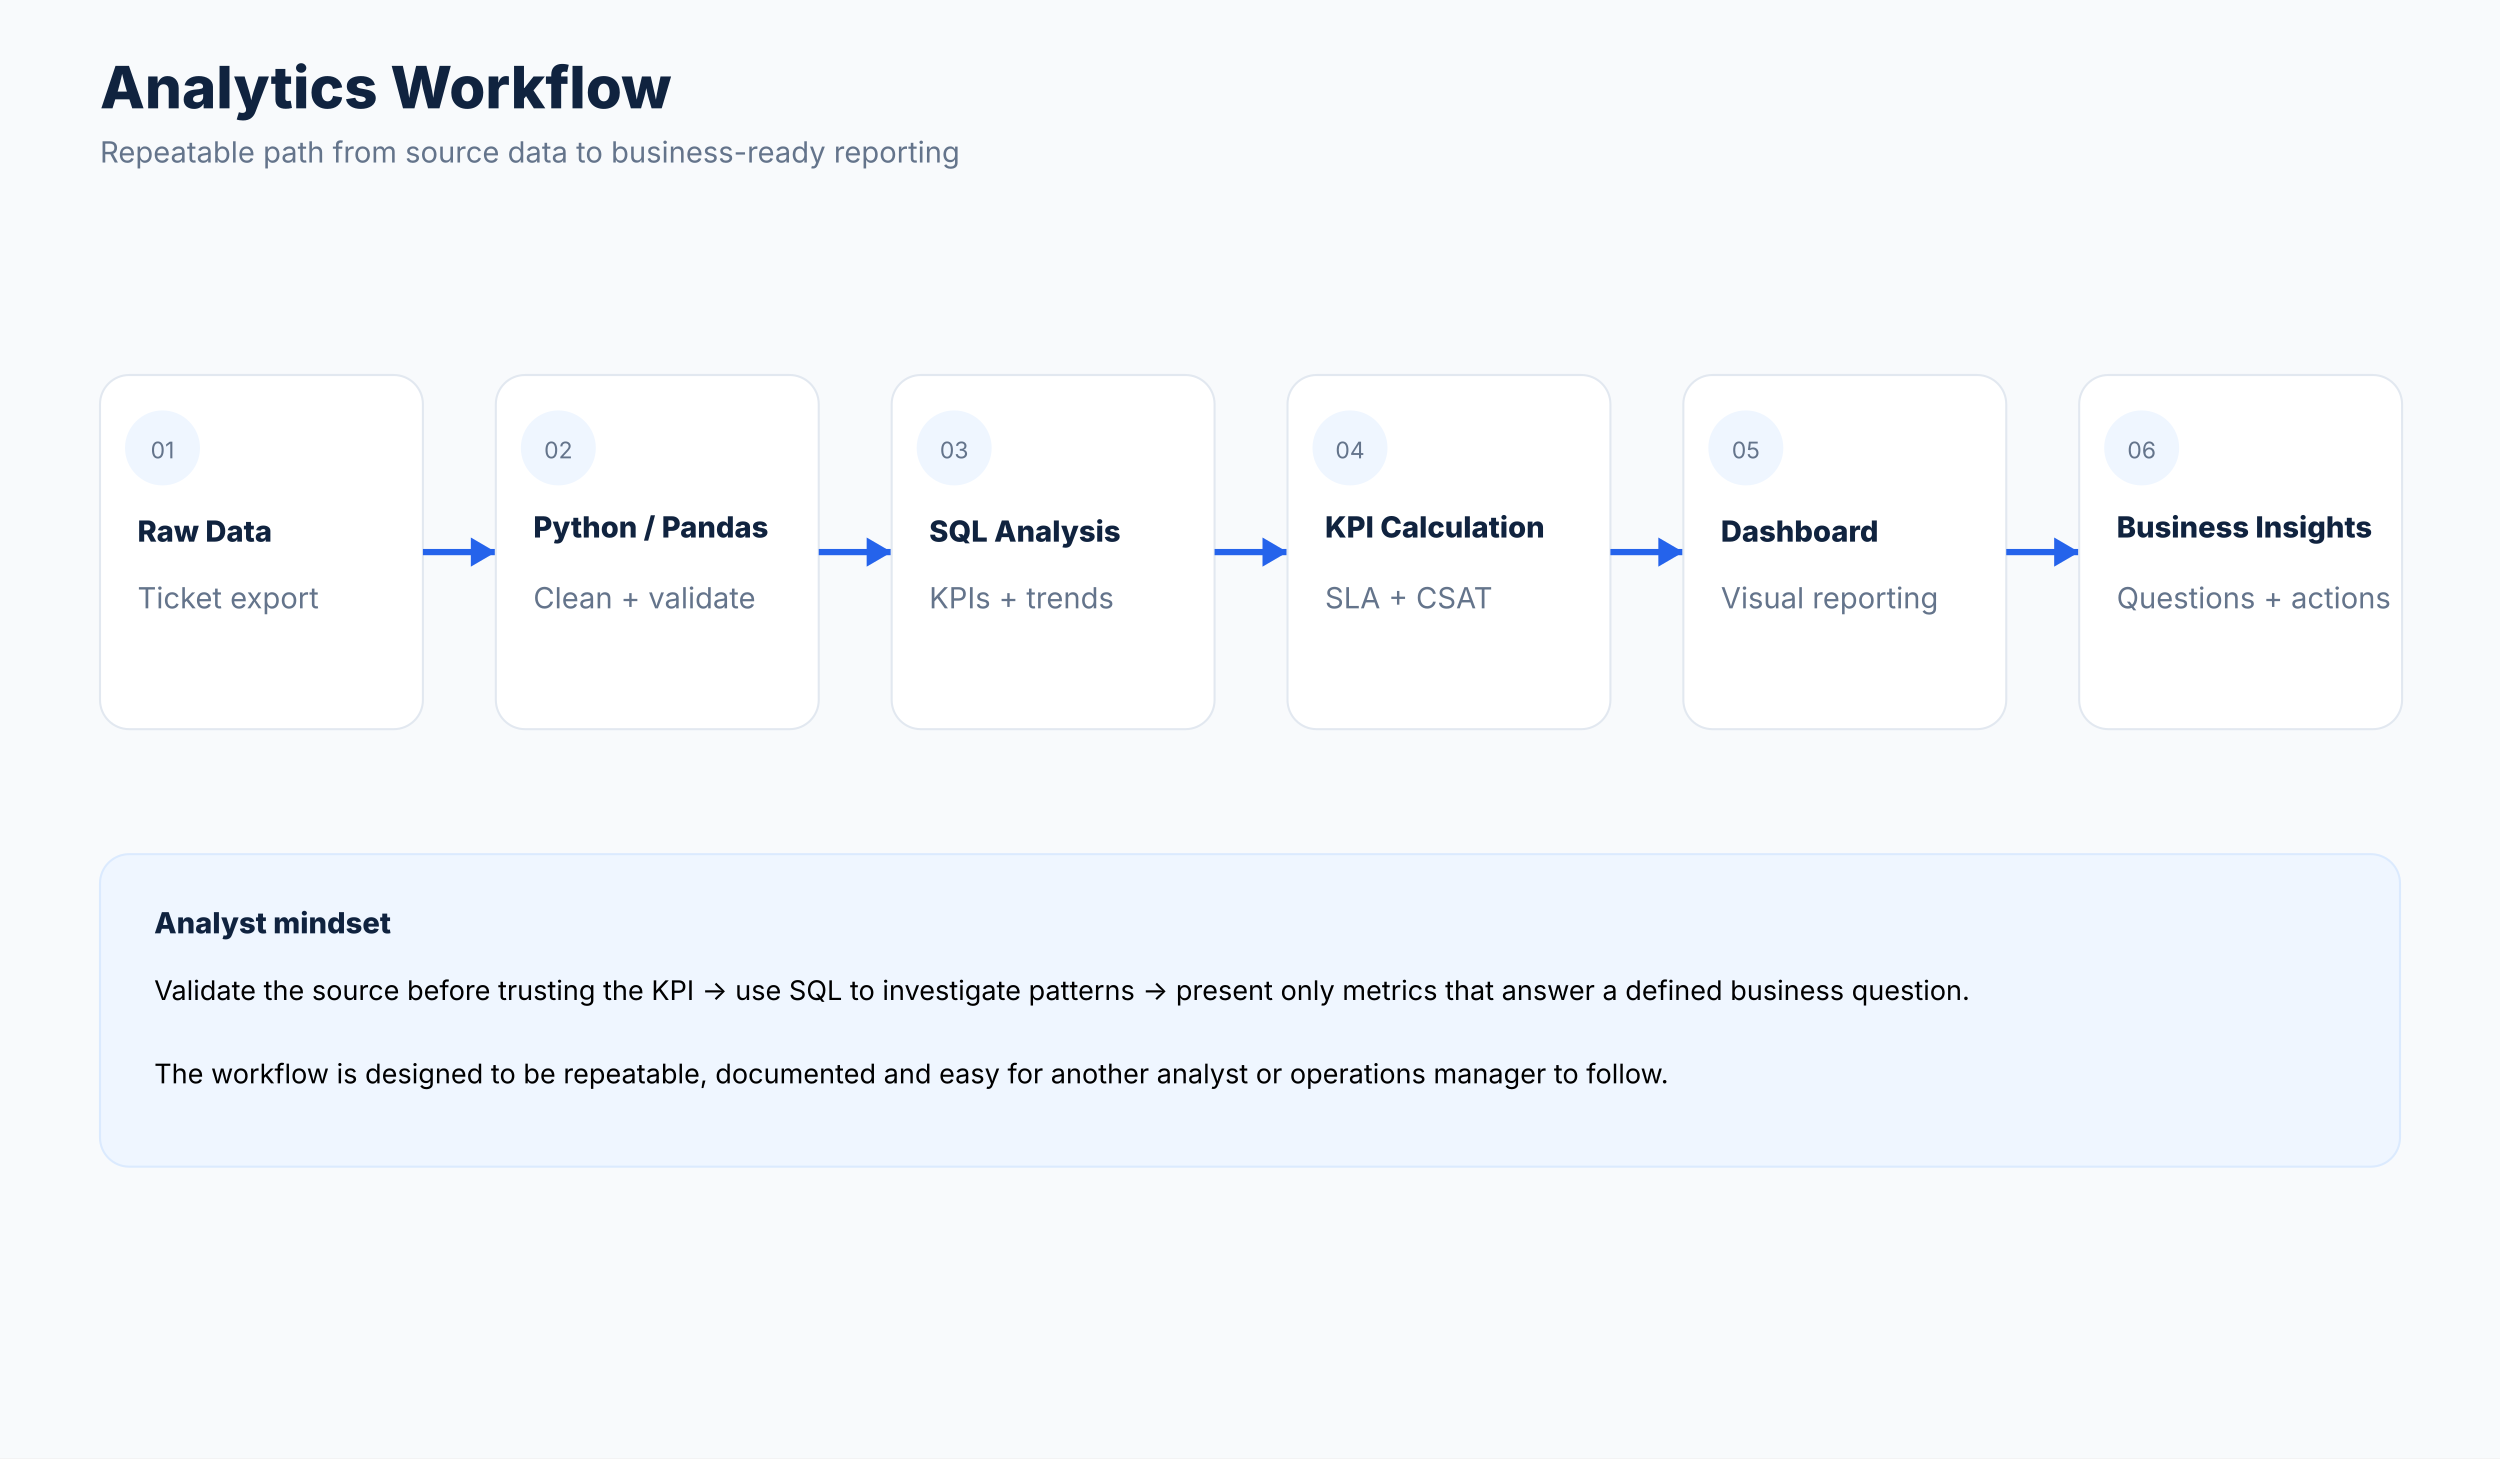
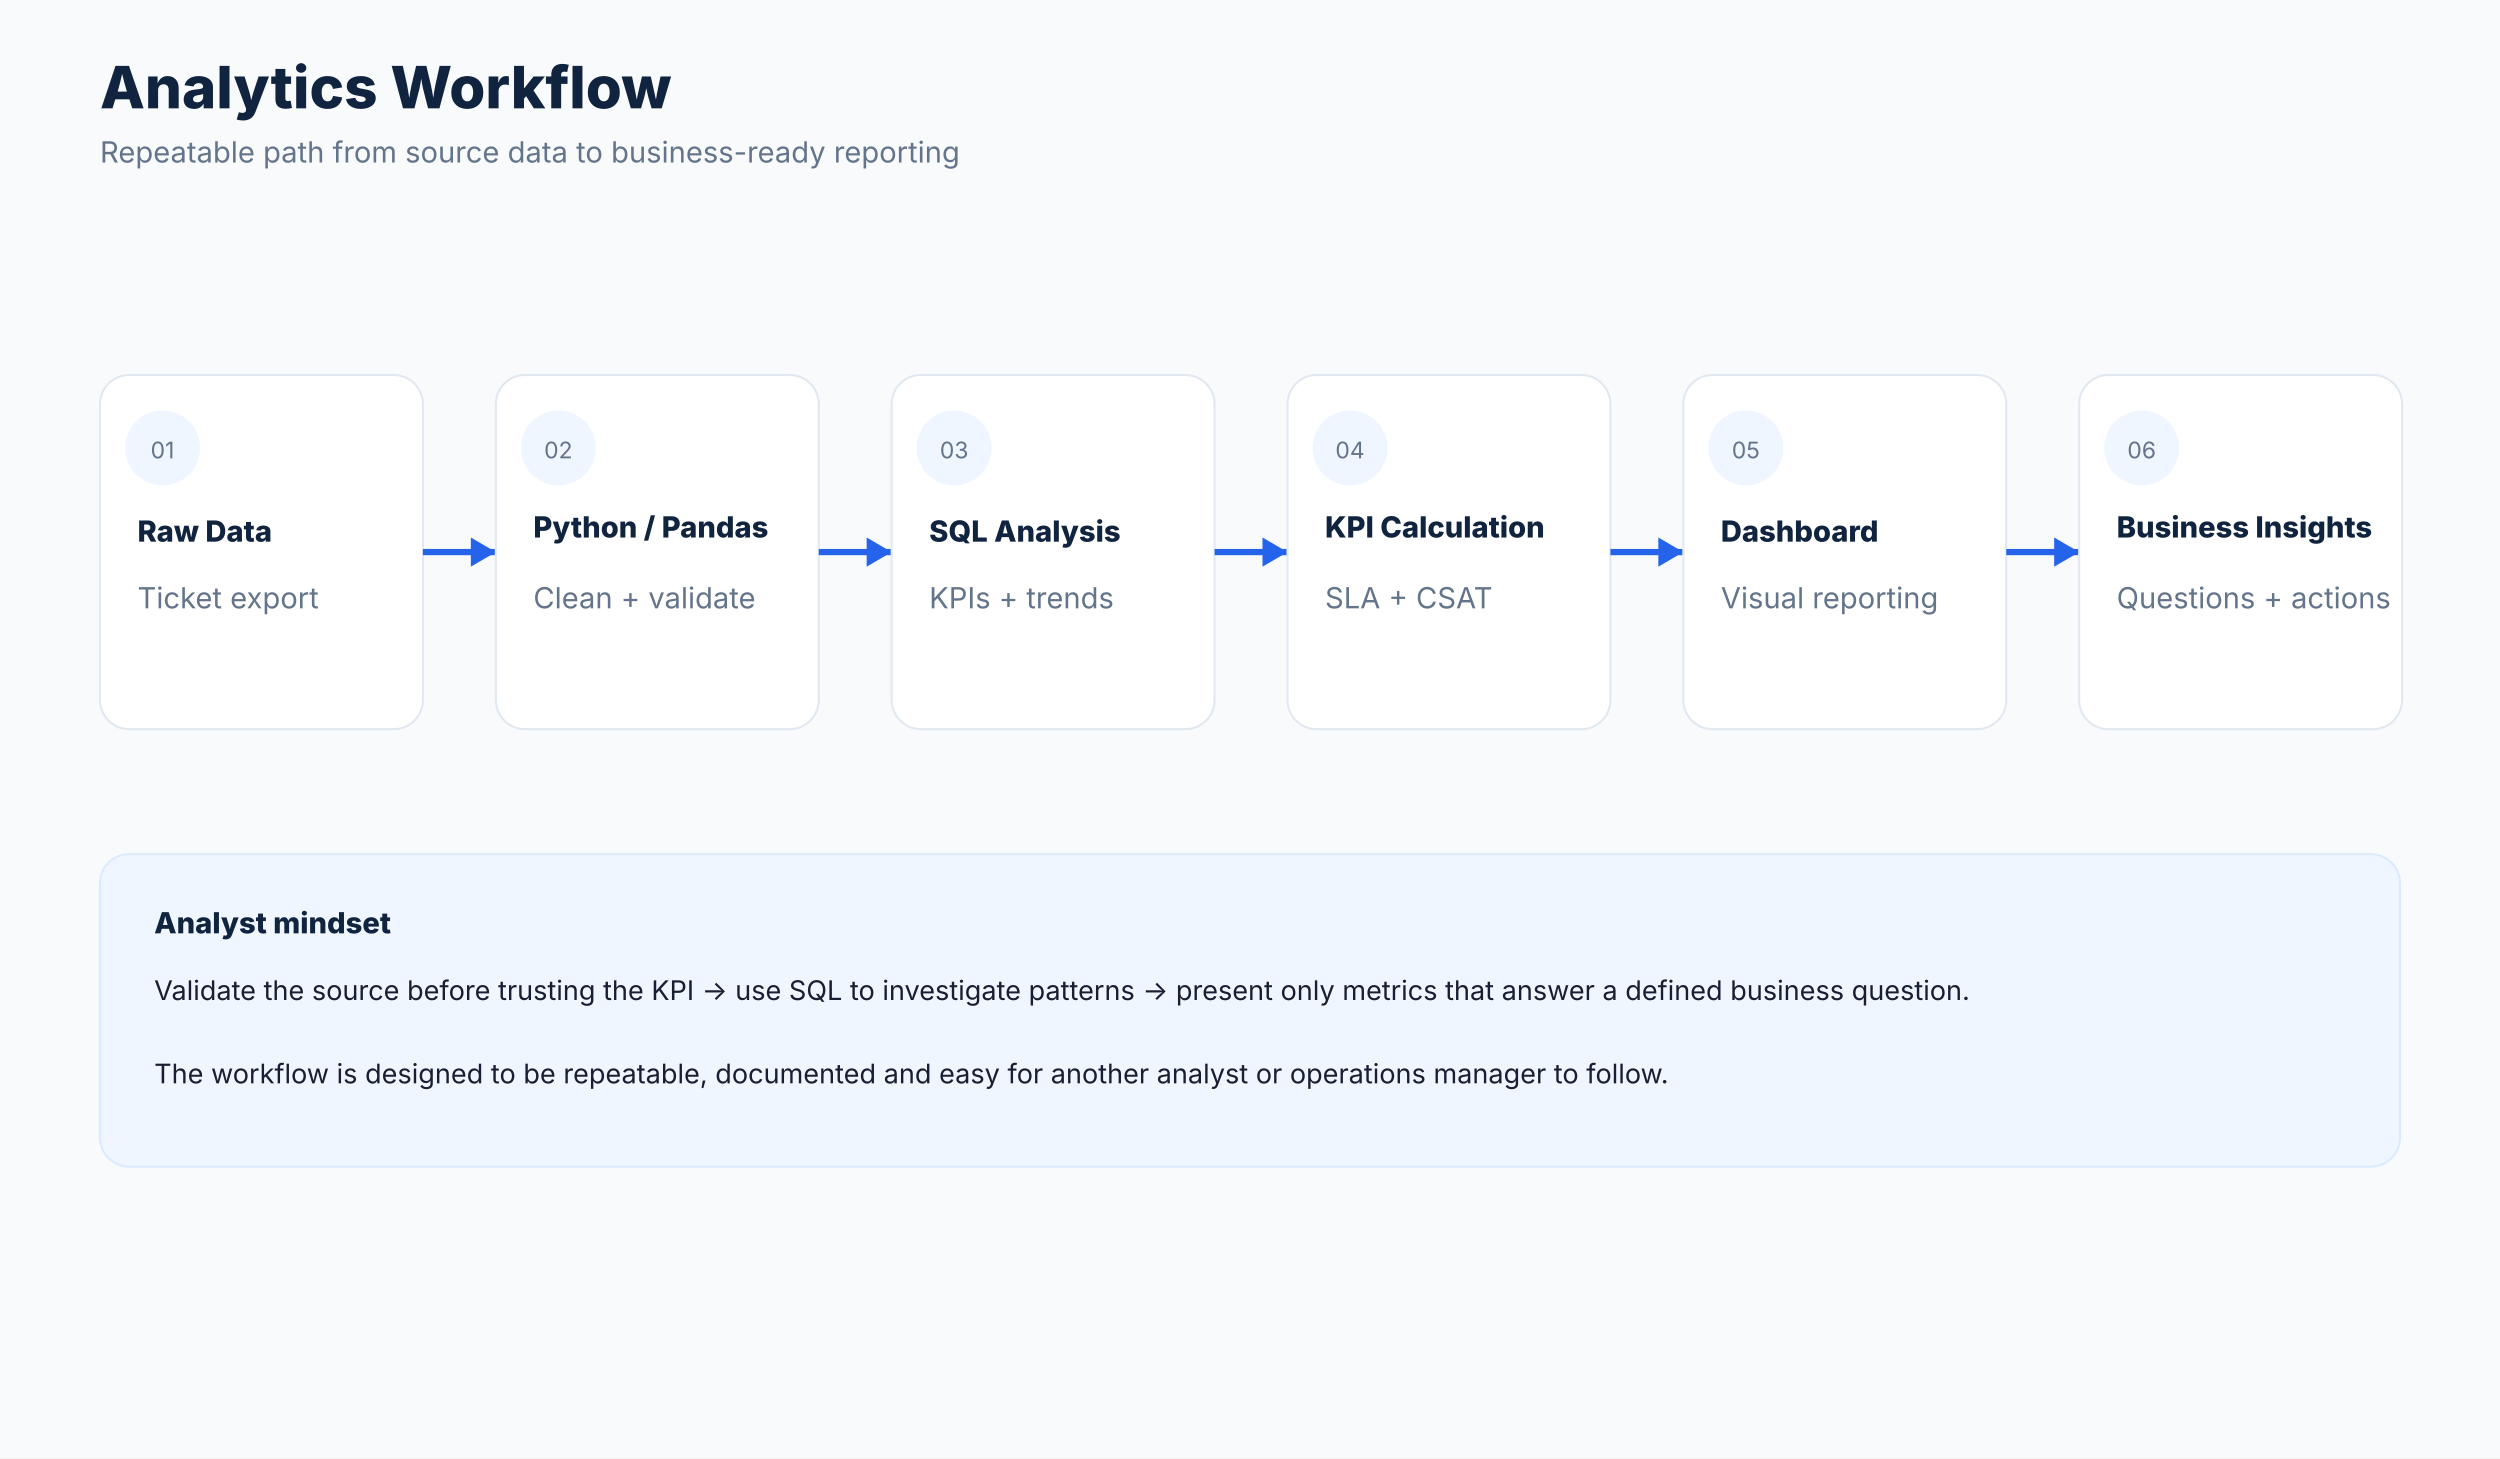
<svg xmlns="http://www.w3.org/2000/svg" width="1200" height="700" viewBox="0 0 1200 700">
  <rect width="1200" height="700" fill="#f8fafc" />
  <style>
- .title{font-family:Inter,Segoe UI,Arial,sans-serif;font-size:28px;font-weight:800;fill:#10233f}
- .sub{font-family:Inter,Segoe UI,Arial,sans-serif;font-size:14px;fill:#64748b}.label{font-family:Inter,Segoe UI,Arial,sans-serif;font-size:12px;font-weight:700;fill:#64748b}.value{font-family:Inter,Segoe UI,Arial,sans-serif;font-size:26px;font-weight:800;fill:#10233f}
- .card{fill:#fff;stroke:#e2e8f0}.blue{fill:#2563eb}.navy{fill:#10233f}.line{stroke:#e2e8f0}.small{font-family:Inter,Segoe UI,Arial,sans-serif;font-size:11px;fill:#64748b}.body{font-family:Inter,Segoe UI,Arial,sans-serif;font-size:13px}.section{font-family:Inter,Segoe UI,Arial,sans-serif;font-size:14px;font-weight:800;fill:#10233f}.bigvalue{font-family:Inter,Segoe UI,Arial,sans-serif;font-size:34px;font-weight:800;fill:#10233f}
+ text{font-family:Inter,Segoe UI,Arial,sans-serif;fill:#172033} .title{font-size:28px;font-weight:800;fill:#10233f}
+ .sub{font-size:14px;fill:#64748b}.label{font-size:12px;font-weight:700;fill:#64748b}.value{font-size:26px;font-weight:800;fill:#10233f}
+ .card{fill:#fff;stroke:#e2e8f0}.blue{fill:#2563eb}.navy{fill:#10233f}.line{stroke:#e2e8f0}.small{font-size:11px;fill:#64748b}.body{font-size:13px}.section{font-size:14px;font-weight:800;fill:#10233f}.bigvalue{font-size:34px;font-weight:800;fill:#10233f}
</style>
  <text x="48" y="52" class="title">Analytics Workflow</text>
  <text x="48" y="78" class="sub">Repeatable path from source data to business-ready reporting</text>
  <rect x="48" y="180" width="155" height="170" rx="14" class="card" />
  <circle cx="78" cy="215" r="18" fill="#eff6ff" />
  <text x="78" y="220" text-anchor="middle" class="small">01</text>
  <text x="66" y="260" class="section">Raw Data</text>
  <text x="66" y="292" class="sub">Ticket export</text>
  <line x1="203" y1="265" x2="238" y2="265" stroke="#2563eb" stroke-width="3" />
  <polygon points="238,265 226,258 226,272" fill="#2563eb" />
  <rect x="238" y="180" width="155" height="170" rx="14" class="card" />
  <circle cx="268" cy="215" r="18" fill="#eff6ff" />
  <text x="268" y="220" text-anchor="middle" class="small">02</text>
  <text x="256" y="258" class="section">Python / Pandas</text>
  <text x="256" y="292" class="sub">Clean + validate</text>
  <line x1="393" y1="265" x2="428" y2="265" stroke="#2563eb" stroke-width="3" />
  <polygon points="428,265 416,258 416,272" fill="#2563eb" />
  <rect x="428" y="180" width="155" height="170" rx="14" class="card" />
  <circle cx="458" cy="215" r="18" fill="#eff6ff" />
  <text x="458" y="220" text-anchor="middle" class="small">03</text>
  <text x="446" y="260" class="section">SQL Analysis</text>
  <text x="446" y="292" class="sub">KPIs + trends</text>
  <line x1="583" y1="265" x2="618" y2="265" stroke="#2563eb" stroke-width="3" />
  <polygon points="618,265 606,258 606,272" fill="#2563eb" />
  <rect x="618" y="180" width="155" height="170" rx="14" class="card" />
  <circle cx="648" cy="215" r="18" fill="#eff6ff" />
  <text x="648" y="220" text-anchor="middle" class="small">04</text>
  <text x="636" y="258" class="section">KPI Calculation</text>
  <text x="636" y="292" class="sub">SLA + CSAT</text>
  <line x1="773" y1="265" x2="808" y2="265" stroke="#2563eb" stroke-width="3" />
  <polygon points="808,265 796,258 796,272" fill="#2563eb" />
  <rect x="808" y="180" width="155" height="170" rx="14" class="card" />
  <circle cx="838" cy="215" r="18" fill="#eff6ff" />
  <text x="838" y="220" text-anchor="middle" class="small">05</text>
  <text x="826" y="260" class="section">Dashboard</text>
  <text x="826" y="292" class="sub">Visual reporting</text>
  <line x1="963" y1="265" x2="998" y2="265" stroke="#2563eb" stroke-width="3" />
  <polygon points="998,265 986,258 986,272" fill="#2563eb" />
  <rect x="998" y="180" width="155" height="170" rx="14" class="card" />
  <circle cx="1028" cy="215" r="18" fill="#eff6ff" />
  <text x="1028" y="220" text-anchor="middle" class="small">06</text>
  <text x="1016" y="258" class="section">Business Insights</text>
  <text x="1016" y="292" class="sub">Questions + actions</text>
  <rect x="48" y="410" width="1104" height="150" rx="14" fill="#eff6ff" stroke="#dbeafe" />
  <text x="74" y="448" class="section">Analyst mindset</text>
  <text x="74" y="480" class="body">Validate the source before trusting the KPI → use SQL to investigate patterns → present only metrics that answer a defined business question.</text>
  <text x="74" y="520" class="body">The workflow is designed to be repeatable, documented and easy for another analyst or operations manager to follow.</text>
</svg>
